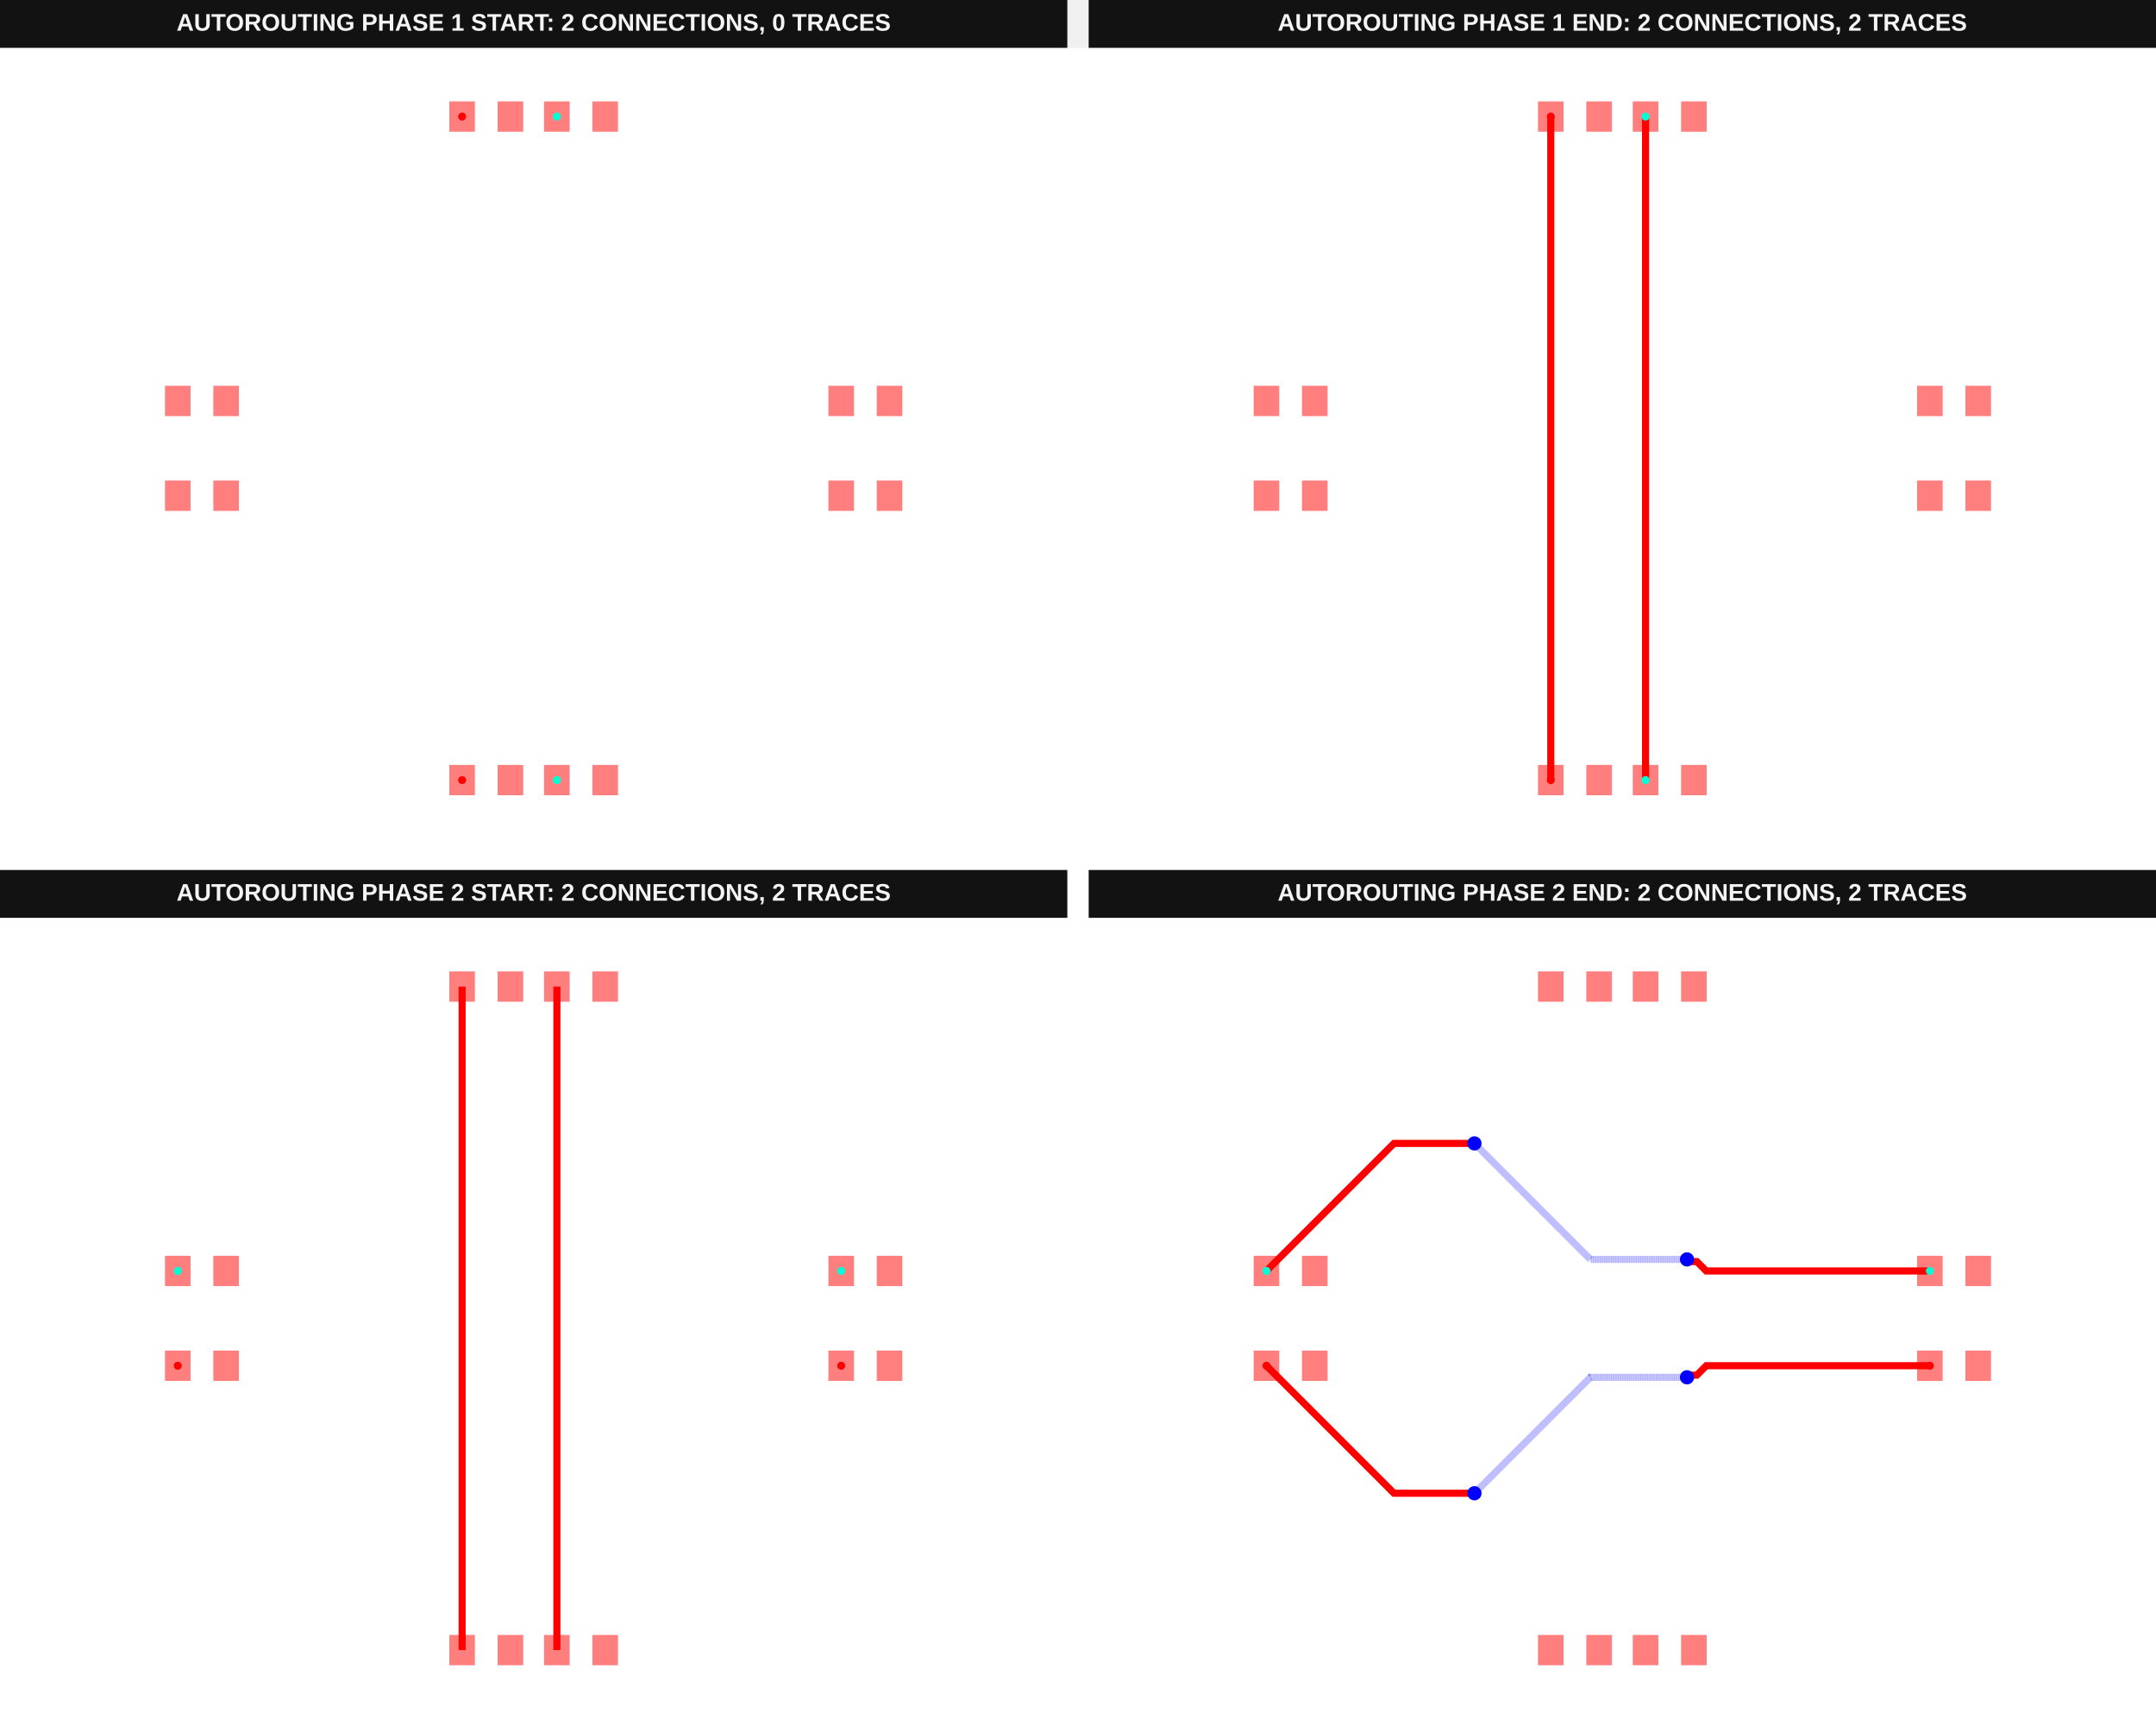
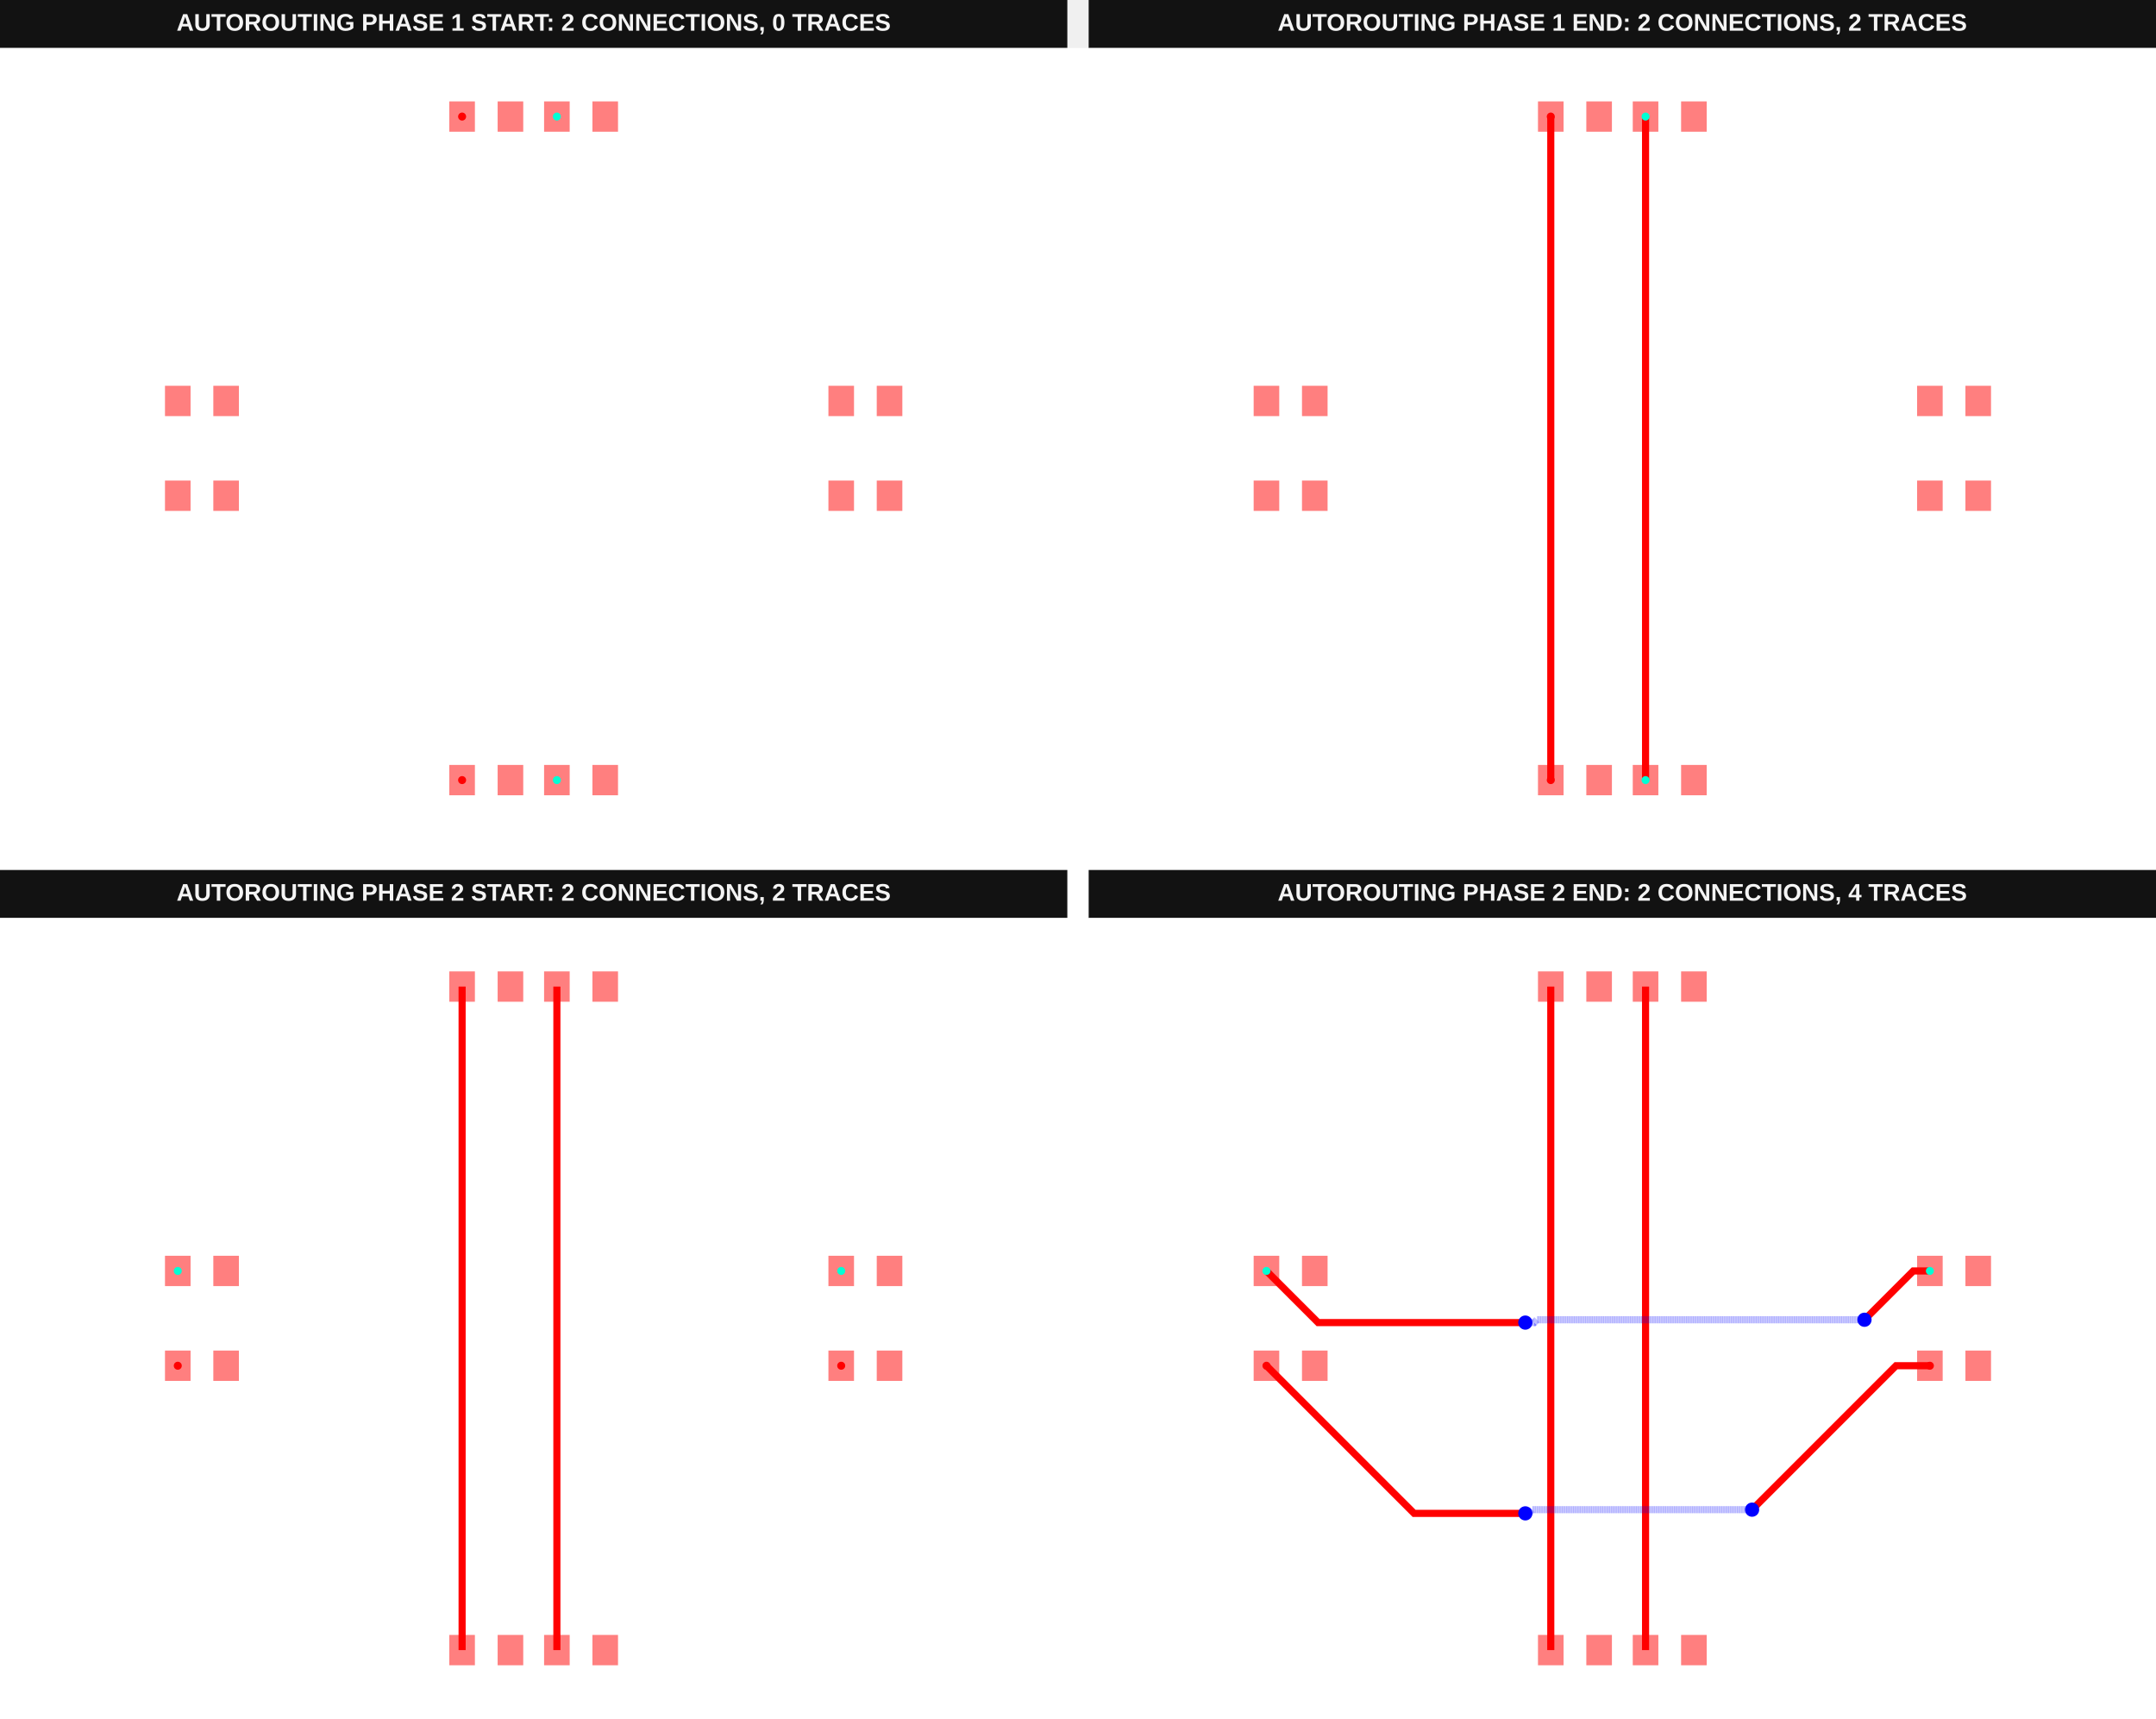
<svg xmlns="http://www.w3.org/2000/svg" width="1616" height="1288" viewBox="0 0 1616 1288" data-testid="autoroutingphase-connection-phase-index-arrays-vertical-first-autorouting-srj-stack">
  <g transform="translate(0, 0) scale(1, 1) translate(0, 0)">
    <g transform="translate(0, 0) scale(1, 1) translate(0, 0)">
      <g transform="translate(0, 0) scale(1, 1) translate(0, 0)">
        <rect x="0" y="0" width="800" height="36" fill="#121212" />
        <text x="400" y="23" fill="#f4f4f4" font-family="Arial, sans-serif" font-size="18" font-weight="700" text-anchor="middle">AUTOROUTING PHASE 1 START: 2 CONNECTIONS, 0 TRACES</text>
      </g>
      <g transform="translate(0, 36) scale(1, 1) translate(0, 0)">
        <rect width="100%" height="100%" fill="#fff" />
        <g>
          <rect data-type="rect" data-label="top" data-x="-7.51" data-y="-1" x="123.661" y="324.153" width="19.18" height="22.732" fill="rgba(255,0,0,0.5)" stroke="black" stroke-width="0.028" />
        </g>
        <g>
          <rect data-type="rect" data-label="top" data-x="-6.49" data-y="-1" x="159.891" y="324.153" width="19.18" height="22.732" fill="rgba(255,0,0,0.5)" stroke="black" stroke-width="0.028" />
        </g>
        <g>
          <rect data-type="rect" data-label="top" data-x="6.49" data-y="-1" x="620.929" y="324.153" width="19.18" height="22.732" fill="rgba(255,0,0,0.5)" stroke="black" stroke-width="0.028" />
        </g>
        <g>
          <rect data-type="rect" data-label="top" data-x="7.51" data-y="-1" x="657.158" y="324.153" width="19.18" height="22.732" fill="rgba(255,0,0,0.5)" stroke="black" stroke-width="0.028" />
        </g>
        <g>
          <rect data-type="rect" data-label="top" data-x="-7.51" data-y="1" x="123.661" y="253.115" width="19.18" height="22.732" fill="rgba(255,0,0,0.5)" stroke="black" stroke-width="0.028" />
        </g>
        <g>
          <rect data-type="rect" data-label="top" data-x="-6.49" data-y="1" x="159.891" y="253.115" width="19.18" height="22.732" fill="rgba(255,0,0,0.5)" stroke="black" stroke-width="0.028" />
        </g>
        <g>
          <rect data-type="rect" data-label="top" data-x="6.49" data-y="1" x="620.929" y="253.115" width="19.18" height="22.732" fill="rgba(255,0,0,0.5)" stroke="black" stroke-width="0.028" />
        </g>
        <g>
          <rect data-type="rect" data-label="top" data-x="7.51" data-y="1" x="657.158" y="253.115" width="19.18" height="22.732" fill="rgba(255,0,0,0.5)" stroke="black" stroke-width="0.028" />
        </g>
        <g>
          <rect data-type="rect" data-label="top source_trace_2" data-x="-1.51" data-y="-7" x="336.776" y="537.268" width="19.18" height="22.732" fill="rgba(255,0,0,0.5)" stroke="black" stroke-width="0.028" />
        </g>
        <g>
          <rect data-type="rect" data-label="top" data-x="-0.49" data-y="-7" x="373.005" y="537.268" width="19.18" height="22.732" fill="rgba(255,0,0,0.5)" stroke="black" stroke-width="0.028" />
        </g>
        <g>
          <rect data-type="rect" data-label="top source_trace_2" data-x="-1.51" data-y="7" x="336.776" y="40" width="19.18" height="22.732" fill="rgba(255,0,0,0.5)" stroke="black" stroke-width="0.028" />
        </g>
        <g>
          <rect data-type="rect" data-label="top" data-x="-0.49" data-y="7" x="373.005" y="40" width="19.18" height="22.732" fill="rgba(255,0,0,0.5)" stroke="black" stroke-width="0.028" />
        </g>
        <g>
          <rect data-type="rect" data-label="top source_trace_3" data-x="0.49" data-y="-7" x="407.814" y="537.268" width="19.18" height="22.732" fill="rgba(255,0,0,0.5)" stroke="black" stroke-width="0.028" />
        </g>
        <g>
          <rect data-type="rect" data-label="top" data-x="1.51" data-y="-7" x="444.044" y="537.268" width="19.18" height="22.732" fill="rgba(255,0,0,0.5)" stroke="black" stroke-width="0.028" />
        </g>
        <g>
          <rect data-type="rect" data-label="top source_trace_3" data-x="0.49" data-y="7" x="407.814" y="40" width="19.18" height="22.732" fill="rgba(255,0,0,0.5)" stroke="black" stroke-width="0.028" />
        </g>
        <g>
          <rect data-type="rect" data-label="top" data-x="1.51" data-y="7" x="444.044" y="40" width="19.18" height="22.732" fill="rgba(255,0,0,0.5)" stroke="black" stroke-width="0.028" />
        </g>
        <g>
          <circle data-type="point" data-label="source_trace_2 source_trace_2 top" data-x="-1.51" data-y="-7" cx="346.366" cy="548.634" r="3" fill="hsl(0, 100%, 50%)" />
        </g>
        <g>
          <circle data-type="point" data-label="source_trace_2 source_trace_2 top" data-x="-1.51" data-y="7" cx="346.366" cy="51.366" r="3" fill="hsl(0, 100%, 50%)" />
        </g>
        <g>
          <circle data-type="point" data-label="source_trace_3 source_trace_3 top" data-x="0.49" data-y="-7" cx="417.404" cy="548.634" r="3" fill="hsl(170, 100%, 50%)" />
        </g>
        <g>
          <circle data-type="point" data-label="source_trace_3 source_trace_3 top" data-x="0.49" data-y="7" cx="417.404" cy="51.366" r="3" fill="hsl(170, 100%, 50%)" />
        </g>
        <g id="crosshair__stack1" style="display: none">
          <line id="crosshair-h__stack1" y1="0" y2="600" stroke="#666" stroke-width="0.5" />
          <line id="crosshair-v__stack1" x1="0" x2="800" stroke="#666" stroke-width="0.5" />
          <text id="coordinates__stack1" font-family="monospace" font-size="12" fill="#666" />
        </g>
      </g>
    </g>
    <g transform="translate(816, 0) scale(1, 1) translate(0, 0)">
      <g transform="translate(0, 0) scale(1, 1) translate(0, 0)">
        <rect x="0" y="0" width="800" height="36" fill="#121212" />
        <text x="400" y="23" fill="#f4f4f4" font-family="Arial, sans-serif" font-size="18" font-weight="700" text-anchor="middle">AUTOROUTING PHASE 1 END: 2 CONNECTIONS, 2 TRACES</text>
      </g>
      <g transform="translate(0, 36) scale(1, 1) translate(0, 0)">
        <rect width="100%" height="100%" fill="#fff" />
        <g>
          <polyline data-points="0.49,-7 0.49,7" data-type="line" data-label="" points="417.404,548.634 417.404,51.366" fill="none" stroke="red" stroke-width="5.328" />
        </g>
        <g>
          <polyline data-points="-1.51,-7 -1.51,7" data-type="line" data-label="" points="346.366,548.634 346.366,51.366" fill="none" stroke="red" stroke-width="5.328" />
        </g>
        <g>
          <rect data-type="rect" data-label="top" data-x="-7.51" data-y="-1" x="123.661" y="324.153" width="19.18" height="22.732" fill="rgba(255,0,0,0.5)" stroke="black" stroke-width="0.028" />
        </g>
        <g>
          <rect data-type="rect" data-label="top" data-x="-6.49" data-y="-1" x="159.891" y="324.153" width="19.18" height="22.732" fill="rgba(255,0,0,0.5)" stroke="black" stroke-width="0.028" />
        </g>
        <g>
          <rect data-type="rect" data-label="top" data-x="6.49" data-y="-1" x="620.929" y="324.153" width="19.18" height="22.732" fill="rgba(255,0,0,0.5)" stroke="black" stroke-width="0.028" />
        </g>
        <g>
          <rect data-type="rect" data-label="top" data-x="7.51" data-y="-1" x="657.158" y="324.153" width="19.18" height="22.732" fill="rgba(255,0,0,0.5)" stroke="black" stroke-width="0.028" />
        </g>
        <g>
          <rect data-type="rect" data-label="top" data-x="-7.51" data-y="1" x="123.661" y="253.115" width="19.18" height="22.732" fill="rgba(255,0,0,0.5)" stroke="black" stroke-width="0.028" />
        </g>
        <g>
          <rect data-type="rect" data-label="top" data-x="-6.49" data-y="1" x="159.891" y="253.115" width="19.18" height="22.732" fill="rgba(255,0,0,0.5)" stroke="black" stroke-width="0.028" />
        </g>
        <g>
          <rect data-type="rect" data-label="top" data-x="6.49" data-y="1" x="620.929" y="253.115" width="19.18" height="22.732" fill="rgba(255,0,0,0.5)" stroke="black" stroke-width="0.028" />
        </g>
        <g>
          <rect data-type="rect" data-label="top" data-x="7.51" data-y="1" x="657.158" y="253.115" width="19.18" height="22.732" fill="rgba(255,0,0,0.5)" stroke="black" stroke-width="0.028" />
        </g>
        <g>
          <rect data-type="rect" data-label="top source_trace_2" data-x="-1.51" data-y="-7" x="336.776" y="537.268" width="19.18" height="22.732" fill="rgba(255,0,0,0.5)" stroke="black" stroke-width="0.028" />
        </g>
        <g>
          <rect data-type="rect" data-label="top" data-x="-0.49" data-y="-7" x="373.005" y="537.268" width="19.18" height="22.732" fill="rgba(255,0,0,0.5)" stroke="black" stroke-width="0.028" />
        </g>
        <g>
          <rect data-type="rect" data-label="top source_trace_2" data-x="-1.51" data-y="7" x="336.776" y="40" width="19.18" height="22.732" fill="rgba(255,0,0,0.5)" stroke="black" stroke-width="0.028" />
        </g>
        <g>
          <rect data-type="rect" data-label="top" data-x="-0.49" data-y="7" x="373.005" y="40" width="19.18" height="22.732" fill="rgba(255,0,0,0.5)" stroke="black" stroke-width="0.028" />
        </g>
        <g>
          <rect data-type="rect" data-label="top source_trace_3" data-x="0.49" data-y="-7" x="407.814" y="537.268" width="19.18" height="22.732" fill="rgba(255,0,0,0.5)" stroke="black" stroke-width="0.028" />
        </g>
        <g>
          <rect data-type="rect" data-label="top" data-x="1.51" data-y="-7" x="444.044" y="537.268" width="19.18" height="22.732" fill="rgba(255,0,0,0.5)" stroke="black" stroke-width="0.028" />
        </g>
        <g>
          <rect data-type="rect" data-label="top source_trace_3" data-x="0.49" data-y="7" x="407.814" y="40" width="19.18" height="22.732" fill="rgba(255,0,0,0.5)" stroke="black" stroke-width="0.028" />
        </g>
        <g>
          <rect data-type="rect" data-label="top" data-x="1.51" data-y="7" x="444.044" y="40" width="19.18" height="22.732" fill="rgba(255,0,0,0.5)" stroke="black" stroke-width="0.028" />
        </g>
        <g>
          <circle data-type="point" data-label="source_trace_2 source_trace_2 top" data-x="-1.51" data-y="-7" cx="346.366" cy="548.634" r="3" fill="hsl(0, 100%, 50%)" />
        </g>
        <g>
          <circle data-type="point" data-label="source_trace_2 source_trace_2 top" data-x="-1.51" data-y="7" cx="346.366" cy="51.366" r="3" fill="hsl(0, 100%, 50%)" />
        </g>
        <g>
          <circle data-type="point" data-label="source_trace_3 source_trace_3 top" data-x="0.49" data-y="-7" cx="417.404" cy="548.634" r="3" fill="hsl(170, 100%, 50%)" />
        </g>
        <g>
          <circle data-type="point" data-label="source_trace_3 source_trace_3 top" data-x="0.49" data-y="7" cx="417.404" cy="51.366" r="3" fill="hsl(170, 100%, 50%)" />
        </g>
        <g id="crosshair__stack1__stack1" style="display: none">
          <line id="crosshair-h__stack1__stack1" y1="0" y2="600" stroke="#666" stroke-width="0.5" />
          <line id="crosshair-v__stack1__stack1" x1="0" x2="800" stroke="#666" stroke-width="0.5" />
          <text id="coordinates__stack1__stack1" font-family="monospace" font-size="12" fill="#666" />
        </g>
      </g>
    </g>
  </g>
  <g transform="translate(0, 652) scale(1, 1) translate(0, 0)">
    <g transform="translate(0, 0) scale(1, 1) translate(0, 0)">
      <g transform="translate(0, 0) scale(1, 1) translate(0, 0)">
        <rect x="0" y="0" width="800" height="36" fill="#121212" />
        <text x="400" y="23" fill="#f4f4f4" font-family="Arial, sans-serif" font-size="18" font-weight="700" text-anchor="middle">AUTOROUTING PHASE 2 START: 2 CONNECTIONS, 2 TRACES</text>
      </g>
      <g transform="translate(0, 36) scale(1, 1) translate(0, 0)">
        <rect width="100%" height="100%" fill="#fff" />
        <g>
          <polyline data-points="0.49,-7 0.49,7" data-type="line" data-label="" points="417.404,548.634 417.404,51.366" fill="none" stroke="red" stroke-width="5.328" />
        </g>
        <g>
          <polyline data-points="-1.51,-7 -1.51,7" data-type="line" data-label="" points="346.366,548.634 346.366,51.366" fill="none" stroke="red" stroke-width="5.328" />
        </g>
        <g>
          <rect data-type="rect" data-label="top source_trace_0" data-x="-7.51" data-y="-1" x="123.661" y="324.153" width="19.18" height="22.732" fill="rgba(255,0,0,0.5)" stroke="black" stroke-width="0.028" />
        </g>
        <g>
          <rect data-type="rect" data-label="top" data-x="-6.49" data-y="-1" x="159.891" y="324.153" width="19.18" height="22.732" fill="rgba(255,0,0,0.5)" stroke="black" stroke-width="0.028" />
        </g>
        <g>
          <rect data-type="rect" data-label="top source_trace_0" data-x="6.49" data-y="-1" x="620.929" y="324.153" width="19.18" height="22.732" fill="rgba(255,0,0,0.5)" stroke="black" stroke-width="0.028" />
        </g>
        <g>
          <rect data-type="rect" data-label="top" data-x="7.51" data-y="-1" x="657.158" y="324.153" width="19.18" height="22.732" fill="rgba(255,0,0,0.5)" stroke="black" stroke-width="0.028" />
        </g>
        <g>
          <rect data-type="rect" data-label="top source_trace_1" data-x="-7.51" data-y="1" x="123.661" y="253.115" width="19.18" height="22.732" fill="rgba(255,0,0,0.5)" stroke="black" stroke-width="0.028" />
        </g>
        <g>
          <rect data-type="rect" data-label="top" data-x="-6.49" data-y="1" x="159.891" y="253.115" width="19.18" height="22.732" fill="rgba(255,0,0,0.5)" stroke="black" stroke-width="0.028" />
        </g>
        <g>
          <rect data-type="rect" data-label="top source_trace_1" data-x="6.49" data-y="1" x="620.929" y="253.115" width="19.18" height="22.732" fill="rgba(255,0,0,0.5)" stroke="black" stroke-width="0.028" />
        </g>
        <g>
          <rect data-type="rect" data-label="top" data-x="7.51" data-y="1" x="657.158" y="253.115" width="19.18" height="22.732" fill="rgba(255,0,0,0.5)" stroke="black" stroke-width="0.028" />
        </g>
        <g>
          <rect data-type="rect" data-label="top" data-x="-1.51" data-y="-7" x="336.776" y="537.268" width="19.18" height="22.732" fill="rgba(255,0,0,0.5)" stroke="black" stroke-width="0.028" />
        </g>
        <g>
          <rect data-type="rect" data-label="top" data-x="-0.49" data-y="-7" x="373.005" y="537.268" width="19.18" height="22.732" fill="rgba(255,0,0,0.5)" stroke="black" stroke-width="0.028" />
        </g>
        <g>
          <rect data-type="rect" data-label="top" data-x="-1.51" data-y="7" x="336.776" y="40" width="19.18" height="22.732" fill="rgba(255,0,0,0.5)" stroke="black" stroke-width="0.028" />
        </g>
        <g>
          <rect data-type="rect" data-label="top" data-x="-0.49" data-y="7" x="373.005" y="40" width="19.18" height="22.732" fill="rgba(255,0,0,0.5)" stroke="black" stroke-width="0.028" />
        </g>
        <g>
          <rect data-type="rect" data-label="top" data-x="0.49" data-y="-7" x="407.814" y="537.268" width="19.18" height="22.732" fill="rgba(255,0,0,0.5)" stroke="black" stroke-width="0.028" />
        </g>
        <g>
          <rect data-type="rect" data-label="top" data-x="1.51" data-y="-7" x="444.044" y="537.268" width="19.18" height="22.732" fill="rgba(255,0,0,0.5)" stroke="black" stroke-width="0.028" />
        </g>
        <g>
          <rect data-type="rect" data-label="top" data-x="0.49" data-y="7" x="407.814" y="40" width="19.18" height="22.732" fill="rgba(255,0,0,0.5)" stroke="black" stroke-width="0.028" />
        </g>
        <g>
          <rect data-type="rect" data-label="top" data-x="1.51" data-y="7" x="444.044" y="40" width="19.18" height="22.732" fill="rgba(255,0,0,0.5)" stroke="black" stroke-width="0.028" />
        </g>
        <g>
          <circle data-type="point" data-label="source_trace_0 source_trace_0 top" data-x="-7.51" data-y="-1" cx="133.251" cy="335.519" r="3" fill="hsl(0, 100%, 50%)" />
        </g>
        <g>
          <circle data-type="point" data-label="source_trace_0 source_trace_0 top" data-x="6.49" data-y="-1" cx="630.519" cy="335.519" r="3" fill="hsl(0, 100%, 50%)" />
        </g>
        <g>
          <circle data-type="point" data-label="source_trace_1 source_trace_1 top" data-x="-7.51" data-y="1" cx="133.251" cy="264.481" r="3" fill="hsl(170, 100%, 50%)" />
        </g>
        <g>
          <circle data-type="point" data-label="source_trace_1 source_trace_1 top" data-x="6.49" data-y="1" cx="630.519" cy="264.481" r="3" fill="hsl(170, 100%, 50%)" />
        </g>
        <g id="crosshair__stack1__stack1" style="display: none">
          <line id="crosshair-h__stack1__stack1" y1="0" y2="600" stroke="#666" stroke-width="0.5" />
          <line id="crosshair-v__stack1__stack1" x1="0" x2="800" stroke="#666" stroke-width="0.5" />
          <text id="coordinates__stack1__stack1" font-family="monospace" font-size="12" fill="#666" />
        </g>
      </g>
    </g>
    <g transform="translate(816, 0) scale(1, 1) translate(0, 0)">
      <g transform="translate(0, 0) scale(1, 1) translate(0, 0)">
        <rect x="0" y="0" width="800" height="36" fill="#121212" />
-         <text x="400" y="23" fill="#f4f4f4" font-family="Arial, sans-serif" font-size="18" font-weight="700" text-anchor="middle">AUTOROUTING PHASE 2 END: 2 CONNECTIONS, 2 TRACES</text>
+         <text x="400" y="23" fill="#f4f4f4" font-family="Arial, sans-serif" font-size="18" font-weight="700" text-anchor="middle">AUTOROUTING PHASE 2 END: 2 CONNECTIONS, 4 TRACES</text>
      </g>
      <g transform="translate(0, 36) scale(1, 1) translate(0, 0)">
        <rect width="100%" height="100%" fill="#fff" />
        <g>
-           <polyline data-points="6.49,1 1.769519739237268,1 1.5719269337654804,1.1975928054717875 1.4104071945282126,1.1975928054717875 1.365,1.243" data-type="line" data-label="" points="630.519,264.481 462.852,264.481 455.833,257.463 450.096,257.463 448.484,255.85" fill="none" stroke="red" stroke-width="5.328" />
-         </g>
-         <g>
-           <polyline data-points="1.365,1.243 -0.6730000000000005,1.243 -3.119159550577741,3.689159550577741 -3.121,3.691" data-type="line" data-label="" points="448.484,255.85 376.096,255.85 289.21,168.964 289.145,168.899" fill="none" stroke="rgba(0,0,255,0.5)" stroke-width="5.328" stroke-dasharray="0.2 0.2" />
-         </g>
-         <g>
-           <polyline data-points="-3.121,3.691 -4.819,3.691 -7.51,1" data-type="line" data-label="" points="289.145,168.899 228.833,168.899 133.251,264.481" fill="none" stroke="red" stroke-width="5.328" />
-         </g>
-         <g>
-           <polyline data-points="6.49,-1 1.77079340365275,-1 1.572300006779304,-1.198493396873446 1.410506603126554,-1.198493396873446 1.365,-1.244" data-type="line" data-label="" points="630.519,335.519 462.897,335.519 455.847,342.569 450.1,342.569 448.484,344.186" fill="none" stroke="red" stroke-width="5.328" />
-         </g>
-         <g>
-           <polyline data-points="1.365,-1.244 -0.6740000000000004,-1.244 -3.1194490360941662,-3.689449036094166 -3.121,-3.691" data-type="line" data-label="" points="448.484,344.186 376.06,344.186 289.2,431.046 289.145,431.101" fill="none" stroke="rgba(0,0,255,0.5)" stroke-width="5.328" stroke-dasharray="0.2 0.2" />
-         </g>
-         <g>
-           <polyline data-points="-3.121,-3.691 -4.819,-3.691 -7.51,-1" data-type="line" data-label="" points="289.145,431.101 228.833,431.101 133.251,335.519" fill="none" stroke="red" stroke-width="5.328" />
+           <polyline data-points="0.49,-7 0.49,7" data-type="line" data-label="" points="417.404,548.634 417.404,51.366" fill="none" stroke="red" stroke-width="5.328" />
+         </g>
+         <g>
+           <polyline data-points="-1.51,-7 -1.51,7" data-type="line" data-label="" points="346.366,548.634 346.366,51.366" fill="none" stroke="red" stroke-width="5.328" />
+         </g>
+         <g>
+           <polyline data-points="6.49,1 6.140000000000001,1 5.150304266907604,0.01030426690760335 5.11,-0.03" data-type="line" data-label="" points="630.519,264.481 618.087,264.481 582.934,299.634 581.503,301.066" fill="none" stroke="red" stroke-width="5.328" />
+         </g>
+         <g>
+           <polyline data-points="5.11,-0.03 -1.8039578754000571,-0.03 -1.8639578754000572,-0.09 -2.047,-0.09" data-type="line" data-label="" points="581.503,301.066 335.925,301.066 333.794,303.197 327.292,303.197" fill="none" stroke="rgba(0,0,255,0.5)" stroke-width="5.328" stroke-dasharray="0.2 0.2" />
+         </g>
+         <g>
+           <polyline data-points="-2.047,-0.09 -6.42,-0.09 -7.51,1" data-type="line" data-label="" points="327.292,303.197 171.967,303.197 133.251,264.481" fill="none" stroke="red" stroke-width="5.328" />
+         </g>
+         <g>
+           <polyline data-points="6.49,-1 5.775,-1 2.745433552737691,-4.029566447262309 2.738,-4.037" data-type="line" data-label="" points="630.519,335.519 605.123,335.519 497.515,443.127 497.251,443.391" fill="none" stroke="red" stroke-width="5.328" />
+         </g>
+         <g>
+           <polyline data-points="2.738,-4.037 -1.9004764319756038,-4.037 -1.978476431975604,-4.115 -2.047,-4.115" data-type="line" data-label="" points="497.251,443.391 332.497,443.391 329.726,446.161 327.292,446.161" fill="none" stroke="rgba(0,0,255,0.5)" stroke-width="5.328" stroke-dasharray="0.2 0.2" />
+         </g>
+         <g>
+           <polyline data-points="-2.047,-4.115 -4.395,-4.115 -7.51,-1" data-type="line" data-label="" points="327.292,446.161 243.893,446.161 133.251,335.519" fill="none" stroke="red" stroke-width="5.328" />
        </g>
        <g>
          <rect data-type="rect" data-label="top source_trace_0" data-x="-7.51" data-y="-1" x="123.661" y="324.153" width="19.18" height="22.732" fill="rgba(255,0,0,0.5)" stroke="black" stroke-width="0.028" />
        </g>
        <g>
          <rect data-type="rect" data-label="top" data-x="-6.49" data-y="-1" x="159.891" y="324.153" width="19.18" height="22.732" fill="rgba(255,0,0,0.5)" stroke="black" stroke-width="0.028" />
        </g>
        <g>
          <rect data-type="rect" data-label="top source_trace_0" data-x="6.49" data-y="-1" x="620.929" y="324.153" width="19.18" height="22.732" fill="rgba(255,0,0,0.5)" stroke="black" stroke-width="0.028" />
        </g>
        <g>
          <rect data-type="rect" data-label="top" data-x="7.51" data-y="-1" x="657.158" y="324.153" width="19.18" height="22.732" fill="rgba(255,0,0,0.5)" stroke="black" stroke-width="0.028" />
        </g>
        <g>
          <rect data-type="rect" data-label="top source_trace_1" data-x="-7.51" data-y="1" x="123.661" y="253.115" width="19.18" height="22.732" fill="rgba(255,0,0,0.5)" stroke="black" stroke-width="0.028" />
        </g>
        <g>
          <rect data-type="rect" data-label="top" data-x="-6.49" data-y="1" x="159.891" y="253.115" width="19.18" height="22.732" fill="rgba(255,0,0,0.5)" stroke="black" stroke-width="0.028" />
        </g>
        <g>
          <rect data-type="rect" data-label="top source_trace_1" data-x="6.49" data-y="1" x="620.929" y="253.115" width="19.18" height="22.732" fill="rgba(255,0,0,0.5)" stroke="black" stroke-width="0.028" />
        </g>
        <g>
          <rect data-type="rect" data-label="top" data-x="7.51" data-y="1" x="657.158" y="253.115" width="19.18" height="22.732" fill="rgba(255,0,0,0.5)" stroke="black" stroke-width="0.028" />
        </g>
        <g>
          <rect data-type="rect" data-label="top" data-x="-1.51" data-y="-7" x="336.776" y="537.268" width="19.18" height="22.732" fill="rgba(255,0,0,0.5)" stroke="black" stroke-width="0.028" />
        </g>
        <g>
          <rect data-type="rect" data-label="top" data-x="-0.49" data-y="-7" x="373.005" y="537.268" width="19.18" height="22.732" fill="rgba(255,0,0,0.5)" stroke="black" stroke-width="0.028" />
        </g>
        <g>
          <rect data-type="rect" data-label="top" data-x="-1.51" data-y="7" x="336.776" y="40" width="19.18" height="22.732" fill="rgba(255,0,0,0.5)" stroke="black" stroke-width="0.028" />
        </g>
        <g>
          <rect data-type="rect" data-label="top" data-x="-0.49" data-y="7" x="373.005" y="40" width="19.18" height="22.732" fill="rgba(255,0,0,0.5)" stroke="black" stroke-width="0.028" />
        </g>
        <g>
          <rect data-type="rect" data-label="top" data-x="0.49" data-y="-7" x="407.814" y="537.268" width="19.18" height="22.732" fill="rgba(255,0,0,0.5)" stroke="black" stroke-width="0.028" />
        </g>
        <g>
          <rect data-type="rect" data-label="top" data-x="1.51" data-y="-7" x="444.044" y="537.268" width="19.18" height="22.732" fill="rgba(255,0,0,0.5)" stroke="black" stroke-width="0.028" />
        </g>
        <g>
          <rect data-type="rect" data-label="top" data-x="0.49" data-y="7" x="407.814" y="40" width="19.18" height="22.732" fill="rgba(255,0,0,0.5)" stroke="black" stroke-width="0.028" />
        </g>
        <g>
          <rect data-type="rect" data-label="top" data-x="1.51" data-y="7" x="444.044" y="40" width="19.18" height="22.732" fill="rgba(255,0,0,0.5)" stroke="black" stroke-width="0.028" />
        </g>
-         <circle data-type="circle" data-label="" data-x="1.365" data-y="1.243" cx="448.484" cy="255.85" r="5.328" fill="blue" stroke="none" stroke-width="0.028" />
-         <circle data-type="circle" data-label="" data-x="-3.121" data-y="3.691" cx="289.145" cy="168.899" r="5.328" fill="blue" stroke="none" stroke-width="0.028" />
-         <circle data-type="circle" data-label="" data-x="1.365" data-y="-1.244" cx="448.484" cy="344.186" r="5.328" fill="blue" stroke="none" stroke-width="0.028" />
-         <circle data-type="circle" data-label="" data-x="-3.121" data-y="-3.691" cx="289.145" cy="431.101" r="5.328" fill="blue" stroke="none" stroke-width="0.028" />
+         <circle data-type="circle" data-label="" data-x="5.11" data-y="-0.03" cx="581.503" cy="301.066" r="5.328" fill="blue" stroke="none" stroke-width="0.028" />
+         <circle data-type="circle" data-label="" data-x="-2.047" data-y="-0.09" cx="327.292" cy="303.197" r="5.328" fill="blue" stroke="none" stroke-width="0.028" />
+         <circle data-type="circle" data-label="" data-x="2.738" data-y="-4.037" cx="497.251" cy="443.391" r="5.328" fill="blue" stroke="none" stroke-width="0.028" />
+         <circle data-type="circle" data-label="" data-x="-2.047" data-y="-4.115" cx="327.292" cy="446.161" r="5.328" fill="blue" stroke="none" stroke-width="0.028" />
        <g>
          <circle data-type="point" data-label="source_trace_0 source_trace_0 top" data-x="-7.51" data-y="-1" cx="133.251" cy="335.519" r="3" fill="hsl(0, 100%, 50%)" />
        </g>
        <g>
          <circle data-type="point" data-label="source_trace_0 source_trace_0 top" data-x="6.49" data-y="-1" cx="630.519" cy="335.519" r="3" fill="hsl(0, 100%, 50%)" />
        </g>
        <g>
          <circle data-type="point" data-label="source_trace_1 source_trace_1 top" data-x="-7.51" data-y="1" cx="133.251" cy="264.481" r="3" fill="hsl(170, 100%, 50%)" />
        </g>
        <g>
          <circle data-type="point" data-label="source_trace_1 source_trace_1 top" data-x="6.49" data-y="1" cx="630.519" cy="264.481" r="3" fill="hsl(170, 100%, 50%)" />
        </g>
        <g id="crosshair__stack1__stack1__stack1" style="display: none">
          <line id="crosshair-h__stack1__stack1__stack1" y1="0" y2="600" stroke="#666" stroke-width="0.5" />
          <line id="crosshair-v__stack1__stack1__stack1" x1="0" x2="800" stroke="#666" stroke-width="0.5" />
          <text id="coordinates__stack1__stack1__stack1" font-family="monospace" font-size="12" fill="#666" />
        </g>
      </g>
    </g>
  </g>
</svg>
